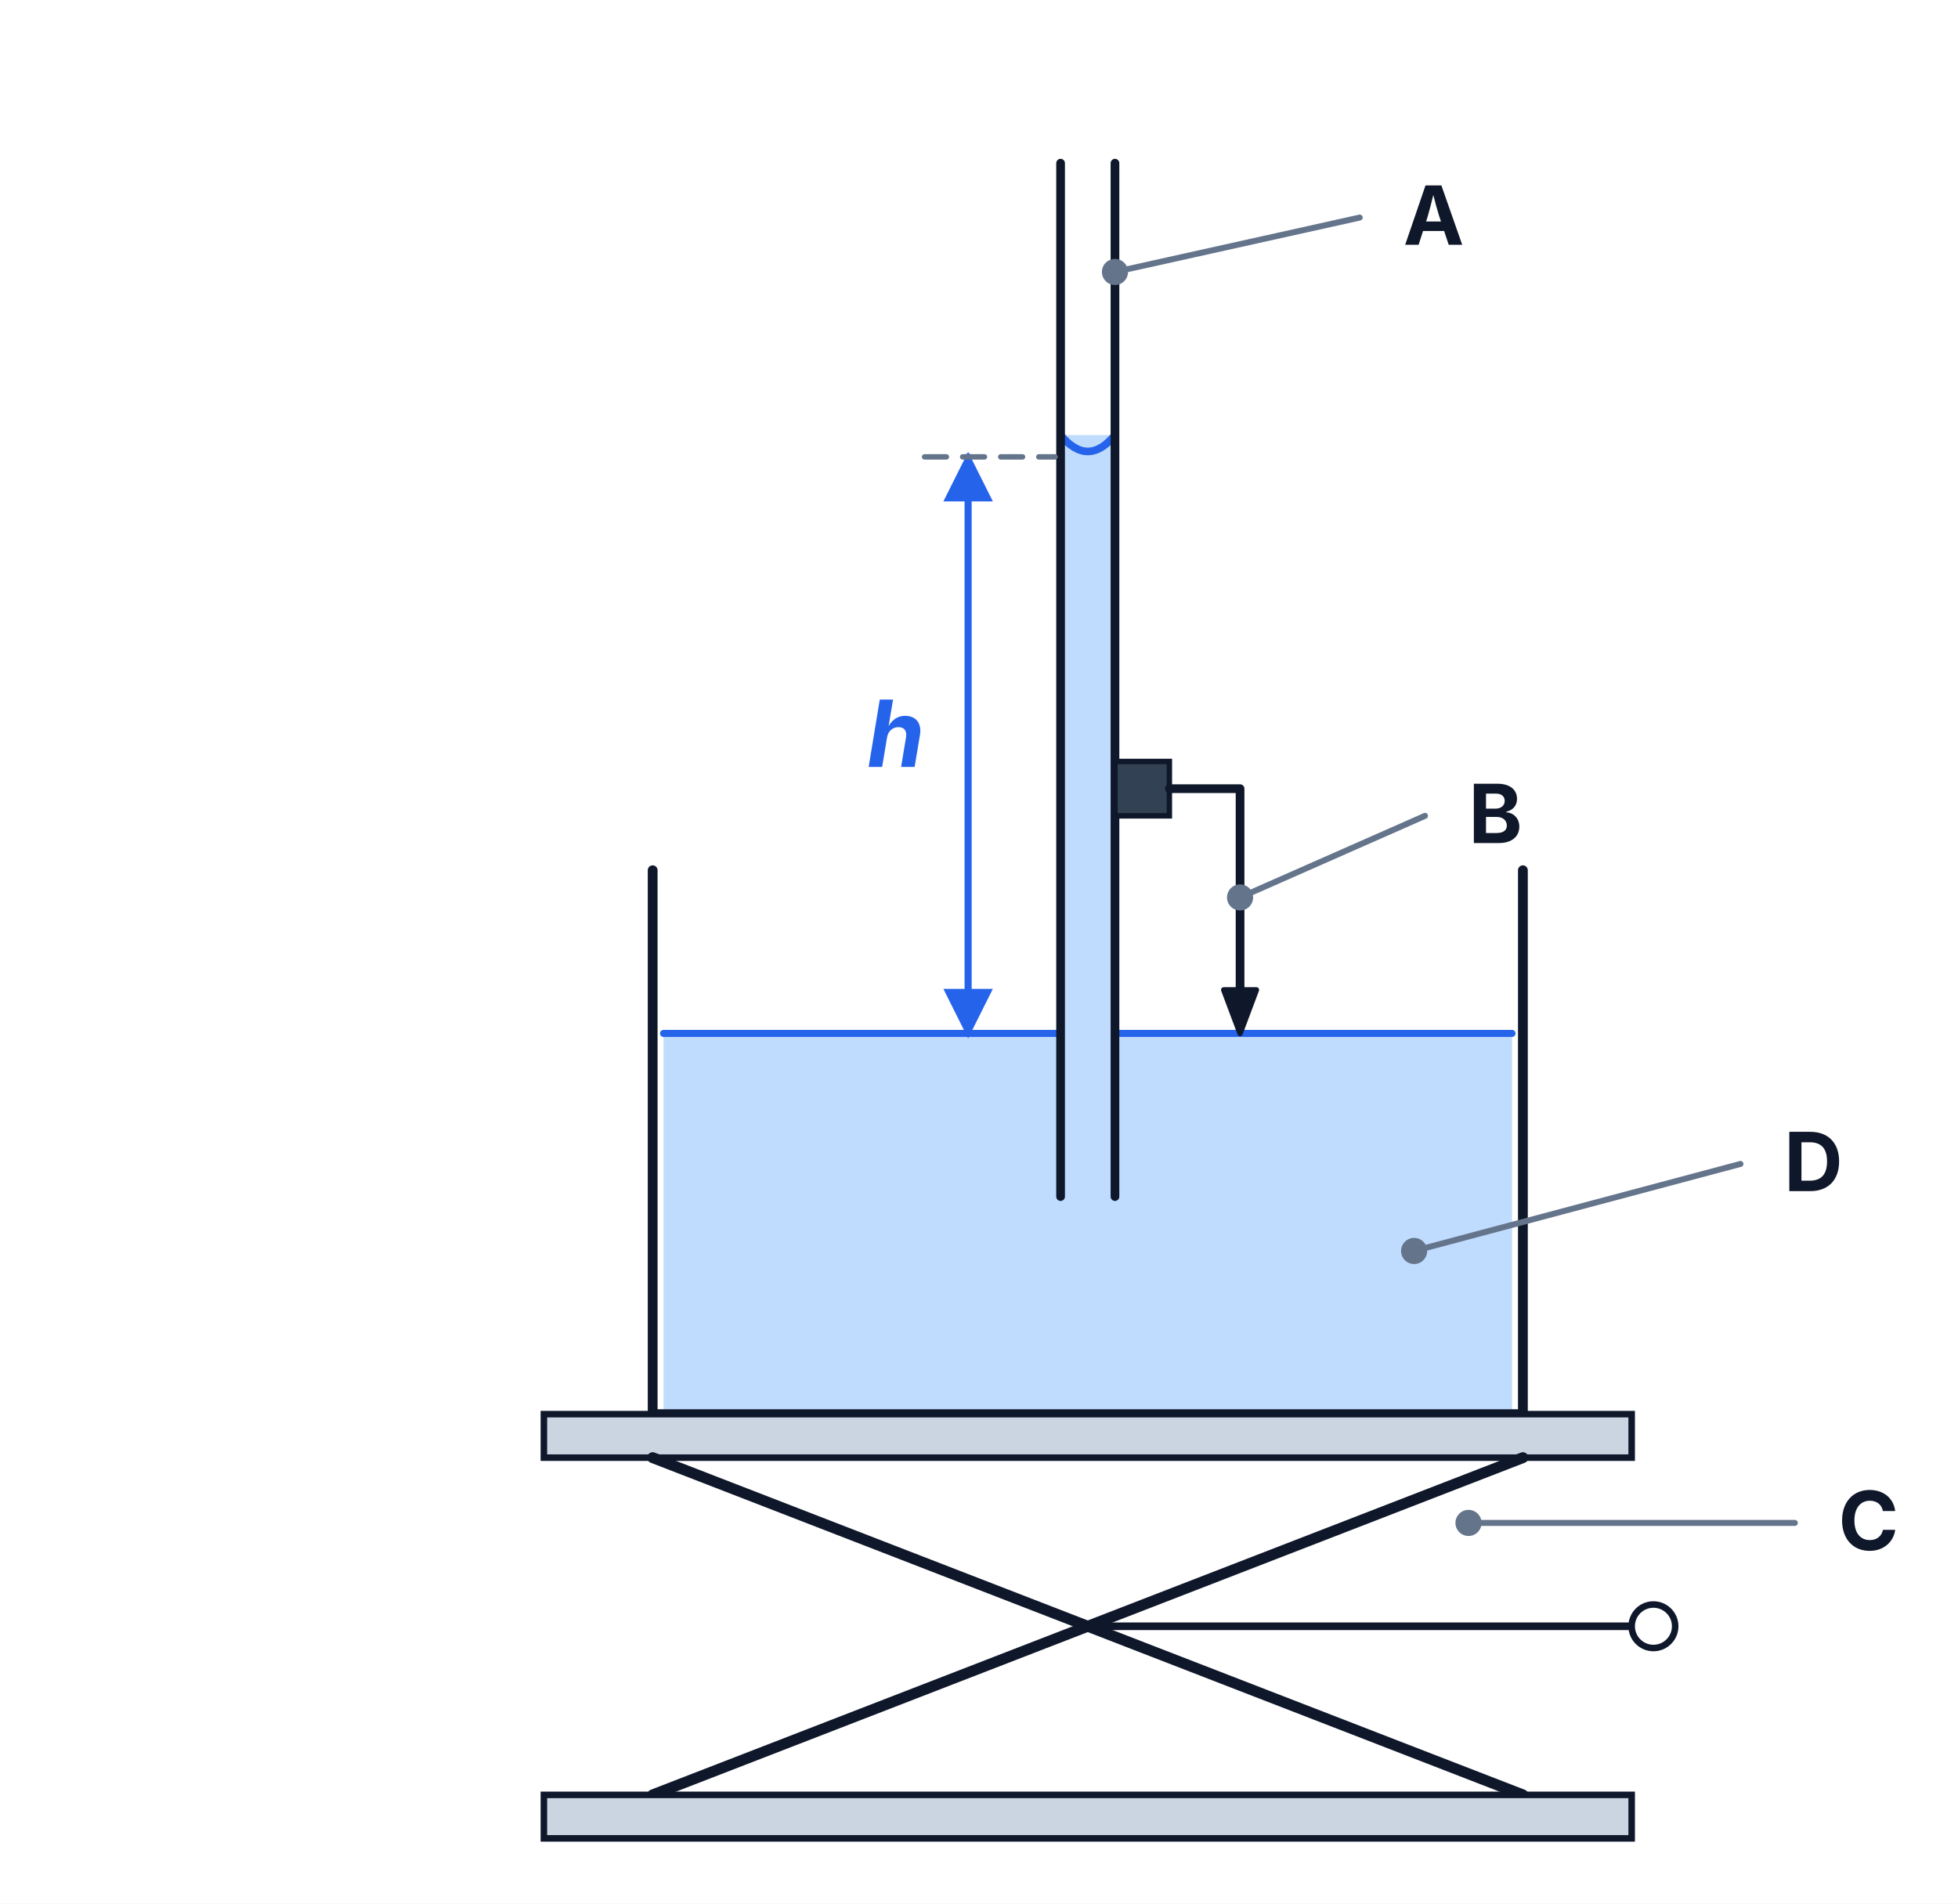
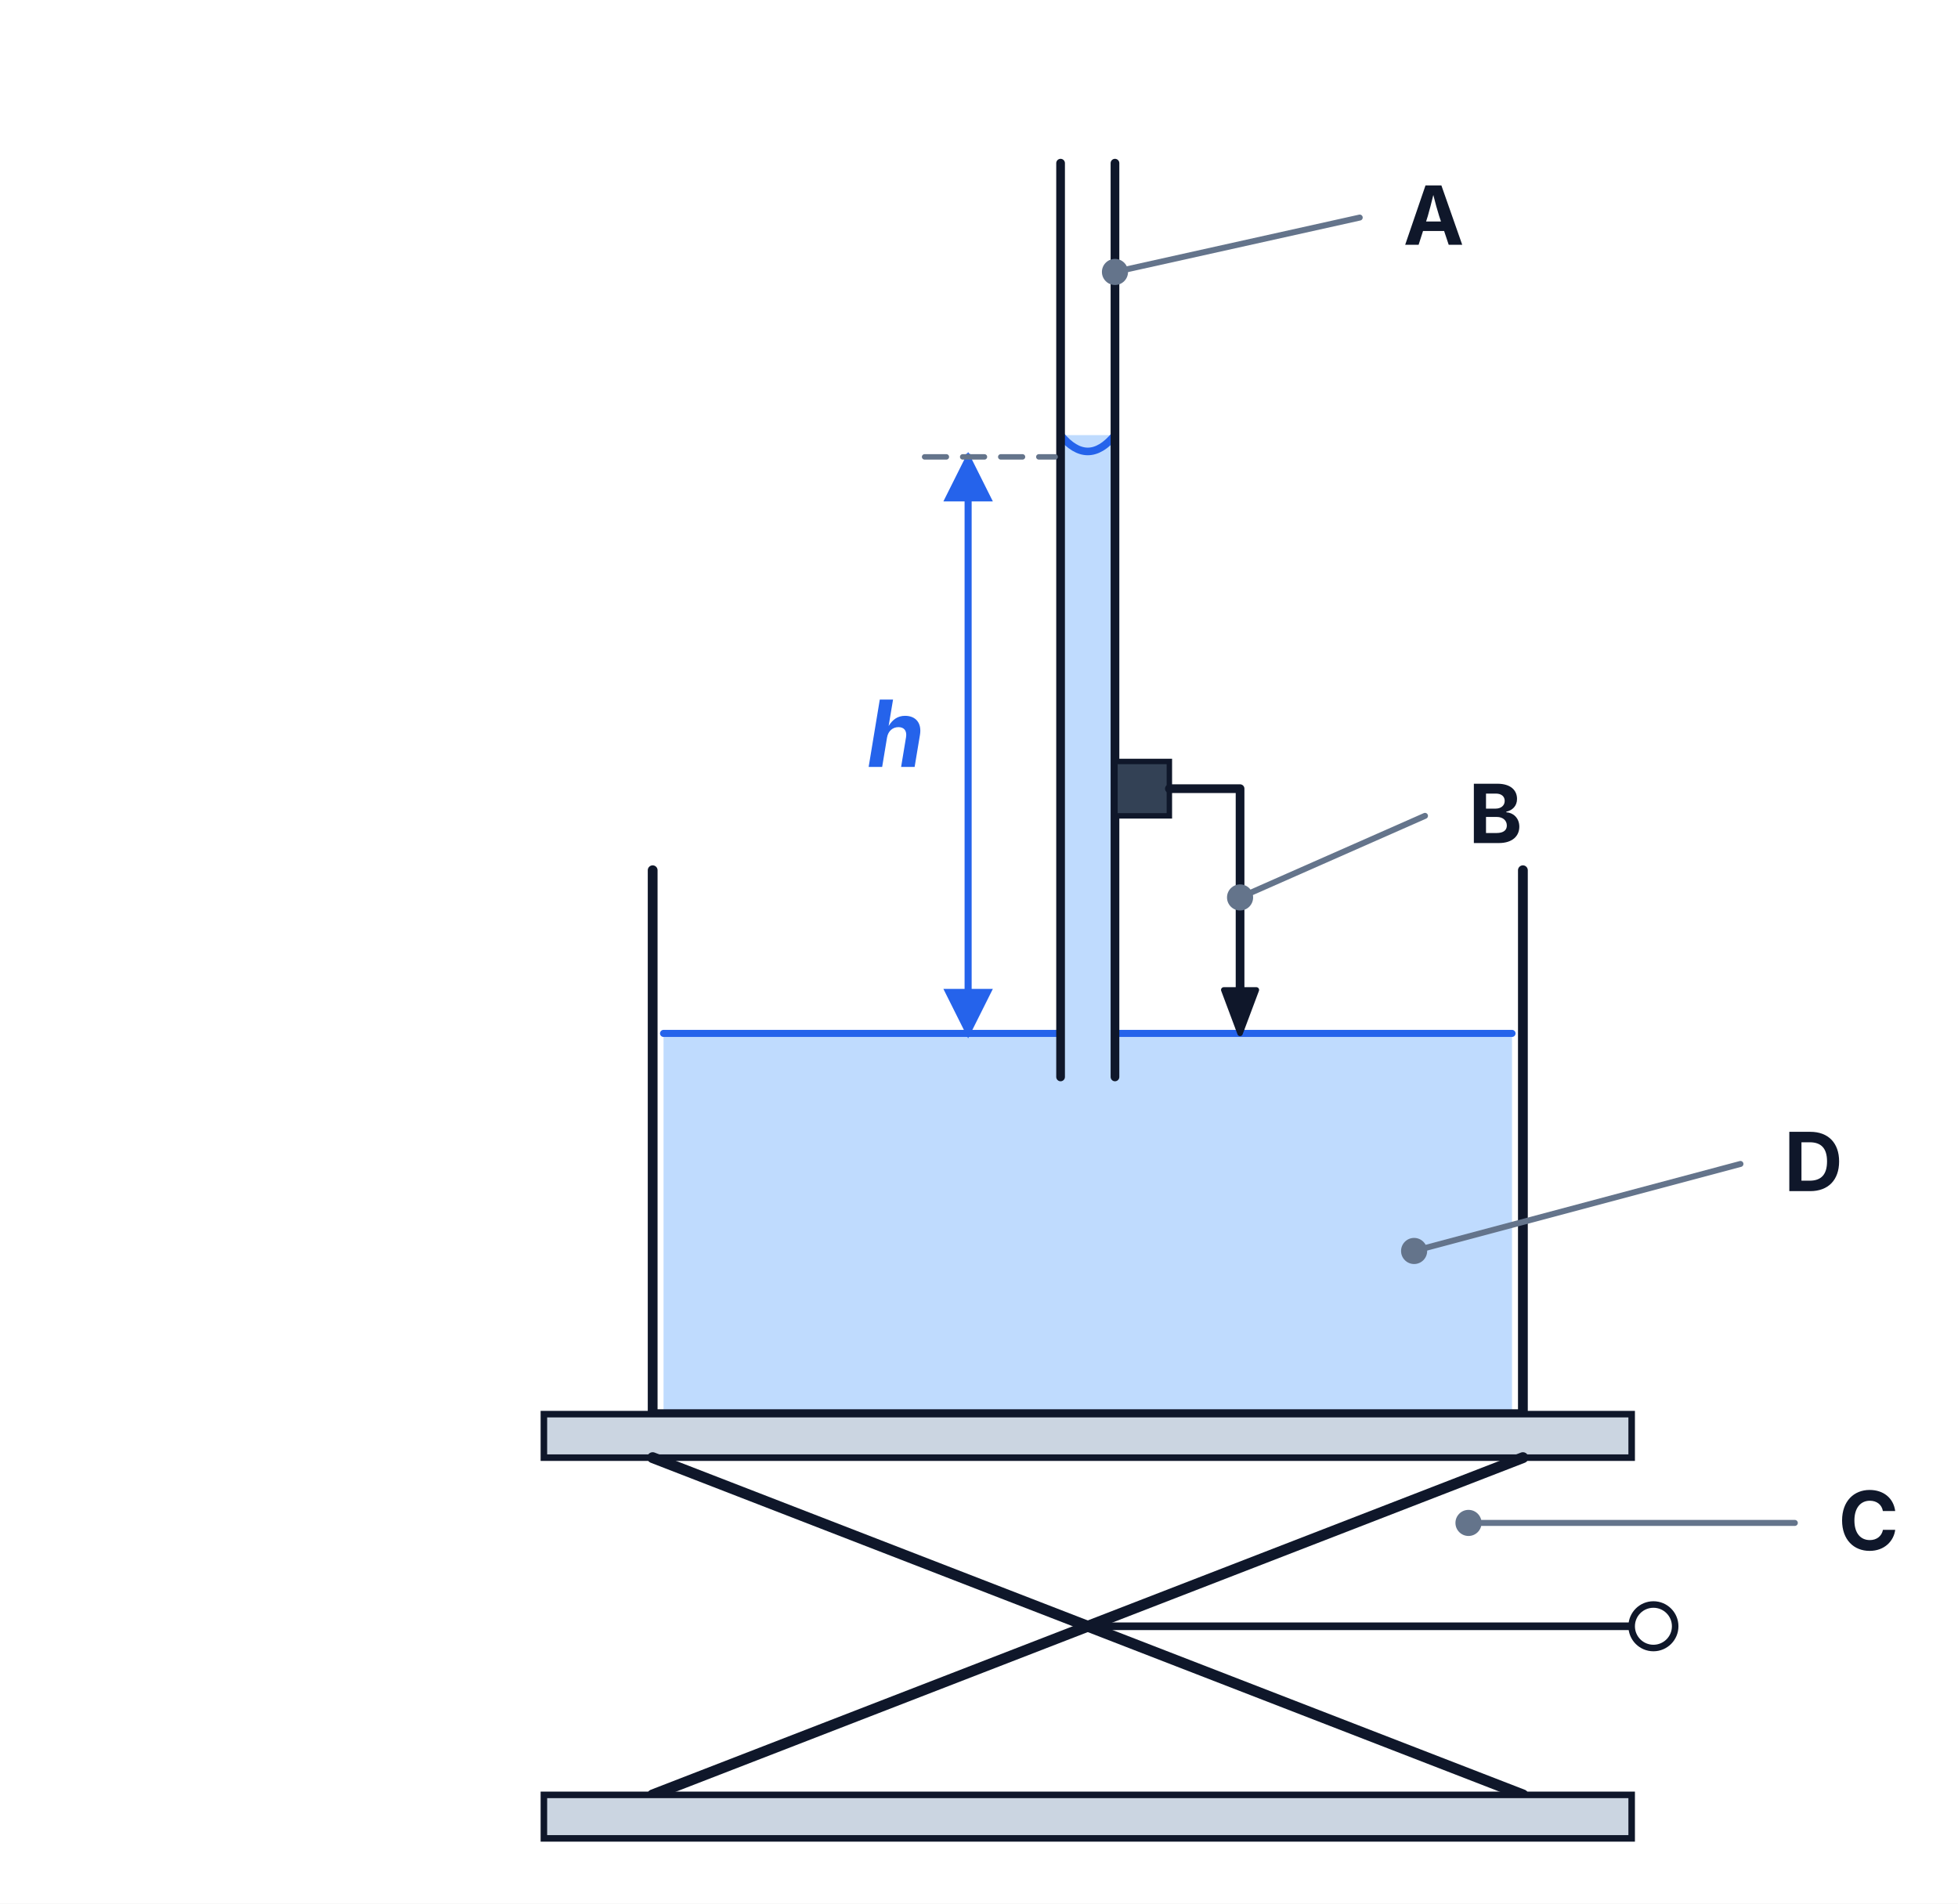
<svg xmlns="http://www.w3.org/2000/svg" viewBox="0 0 360 350" width="360" height="350">
  <defs>
    <marker id="ah" viewBox="0 0 10 10" refX="9" refY="5" markerWidth="7" markerHeight="7" orient="auto-start-reverse">
      <path d="M0 0 L10 5 L0 10 z" fill="#0f172a" />
    </marker>
    <marker id="ahb" viewBox="0 0 10 10" refX="9" refY="5" markerWidth="7" markerHeight="7" orient="auto-start-reverse">
      <path d="M0 0 L10 5 L0 10 z" fill="#2563eb" />
    </marker>
  </defs>
  <rect width="360" height="350" fill="#ffffff" />
  <rect x="122.00" y="190.00" width="156.00" height="70.00" rx="0" fill="#bfdbfe" stroke="none" stroke-width="0" />
  <line x1="122.00" y1="190.00" x2="278.00" y2="190.00" stroke="#2563eb" stroke-width="1.3" stroke-linecap="round" />
  <path d="M120,160 L120,260 L280,260 L280,160" fill="none" stroke="#0f172a" stroke-width="1.8" stroke-linejoin="round" stroke-linecap="round" />
  <rect x="100.00" y="260.00" width="200.00" height="8.00" rx="0" fill="#cbd5e1" stroke="#0f172a" stroke-width="1.2" />
  <line x1="120.00" y1="268.00" x2="280.00" y2="330.00" stroke="#0f172a" stroke-width="2" stroke-linecap="round" />
  <line x1="280.00" y1="268.00" x2="120.00" y2="330.00" stroke="#0f172a" stroke-width="2" stroke-linecap="round" />
  <rect x="100.00" y="330.00" width="200.00" height="8.00" rx="0" fill="#cbd5e1" stroke="#0f172a" stroke-width="1.2" />
  <line x1="200.00" y1="299.00" x2="300.00" y2="299.00" stroke="#0f172a" stroke-width="1.4" stroke-linecap="round" />
  <circle cx="304.00" cy="299.00" r="4.00" fill="#ffffff" stroke="#0f172a" stroke-width="1.2" />
-   <rect x="195.00" y="80.00" width="10.00" height="140.00" rx="0" fill="#bfdbfe" stroke="none" stroke-width="0" />
+   <rect x="195.00" y="80.00" width="10.00" height="118.00" rx="0" fill="#bfdbfe" stroke="none" stroke-width="0" />
  <path d="M195.0,80 Q200,86 205.0,80" fill="none" stroke="#2563eb" stroke-width="1.4" stroke-linejoin="round" stroke-linecap="round" />
-   <line x1="195.00" y1="30.00" x2="195.00" y2="220.00" stroke="#0f172a" stroke-width="1.6" stroke-linecap="round" />
-   <line x1="205.00" y1="30.00" x2="205.00" y2="220.00" stroke="#0f172a" stroke-width="1.6" stroke-linecap="round" />
+   <line x1="195.00" y1="30.00" x2="195.00" y2="198.00" stroke="#0f172a" stroke-width="1.6" stroke-linecap="round" />
+   <line x1="205.00" y1="30.00" x2="205.00" y2="198.00" stroke="#0f172a" stroke-width="1.6" stroke-linecap="round" />
  <rect x="205.00" y="140.00" width="10.00" height="10.00" rx="0" fill="#334155" stroke="#0f172a" stroke-width="1" />
  <path d="M215.0,145 L228,145 L228,189" fill="none" stroke="#0f172a" stroke-width="1.6" stroke-linejoin="round" stroke-linecap="round" />
  <polygon points="225.00,182.00 231.00,182.00 228.00,190.00" fill="#0f172a" stroke="#0f172a" stroke-width="1" stroke-linejoin="round" />
  <line x1="178.00" y1="84.00" x2="178.00" y2="190.00" stroke="#2563eb" stroke-width="1.3" stroke-linecap="round" marker-end="url(#ahb)" marker-start="url(#ahb)" />
  <line x1="170.00" y1="84.00" x2="194.00" y2="84.00" stroke="#64748b" stroke-width="1" stroke-linecap="round" stroke-dasharray="4 3" />
  <text x="170.0" y="141.0" font-family="Inter, Arial, sans-serif" font-size="17" font-weight="700" fill="#2563eb" text-anchor="end" font-style="italic">h</text>
  <line x1="205.00" y1="50.00" x2="250.00" y2="40.00" stroke="#64748b" stroke-width="1.1" stroke-linecap="round" />
  <circle cx="205.0" cy="50.0" r="2.4" fill="#64748b" />
  <text x="258.0" y="45.0" font-family="Inter, Arial, sans-serif" font-size="15" font-weight="700" fill="#0f172a" text-anchor="start">A</text>
  <line x1="228.00" y1="165.00" x2="262.00" y2="150.00" stroke="#64748b" stroke-width="1.1" stroke-linecap="round" />
  <circle cx="228.0" cy="165.0" r="2.4" fill="#64748b" />
  <text x="270.0" y="155.0" font-family="Inter, Arial, sans-serif" font-size="15" font-weight="700" fill="#0f172a" text-anchor="start">B</text>
  <line x1="260.00" y1="230.00" x2="320.00" y2="214.00" stroke="#64748b" stroke-width="1.1" stroke-linecap="round" />
  <circle cx="260.0" cy="230.0" r="2.4" fill="#64748b" />
  <text x="328.0" y="219.0" font-family="Inter, Arial, sans-serif" font-size="15" font-weight="700" fill="#0f172a" text-anchor="start">D</text>
  <line x1="270.00" y1="280.00" x2="330.00" y2="280.00" stroke="#64748b" stroke-width="1.1" stroke-linecap="round" />
  <circle cx="270.0" cy="280.0" r="2.4" fill="#64748b" />
  <text x="338.0" y="285.0" font-family="Inter, Arial, sans-serif" font-size="15" font-weight="700" fill="#0f172a" text-anchor="start">C</text>
</svg>
